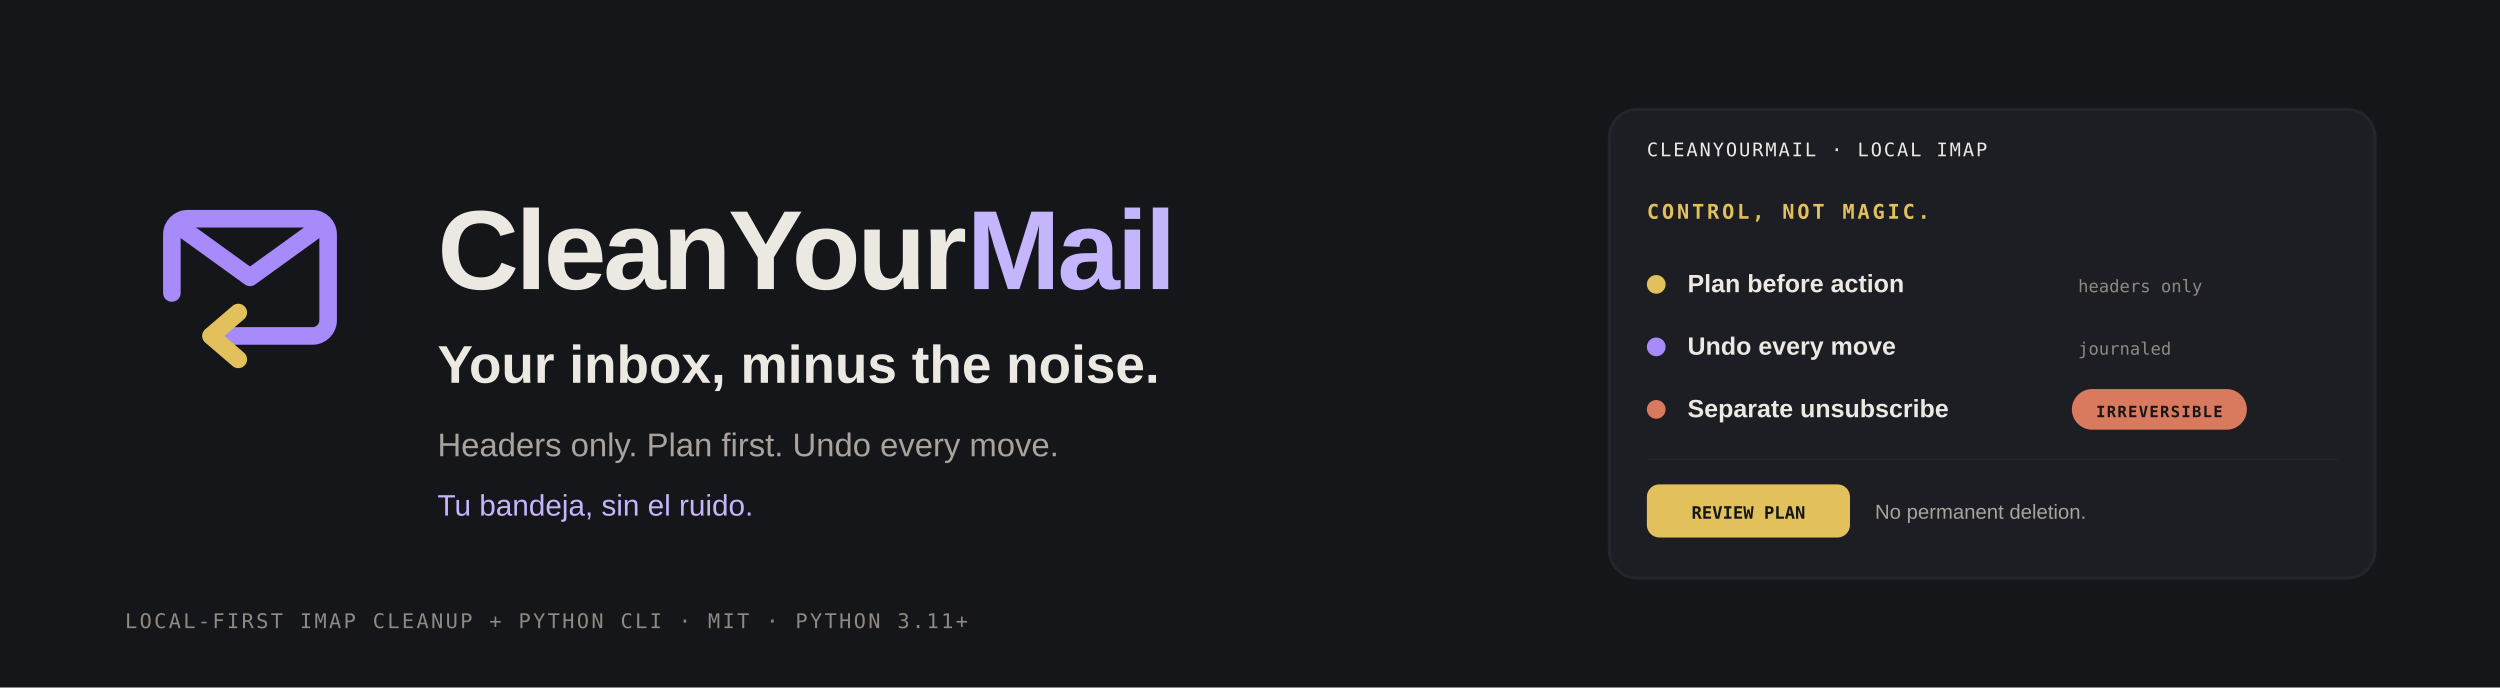
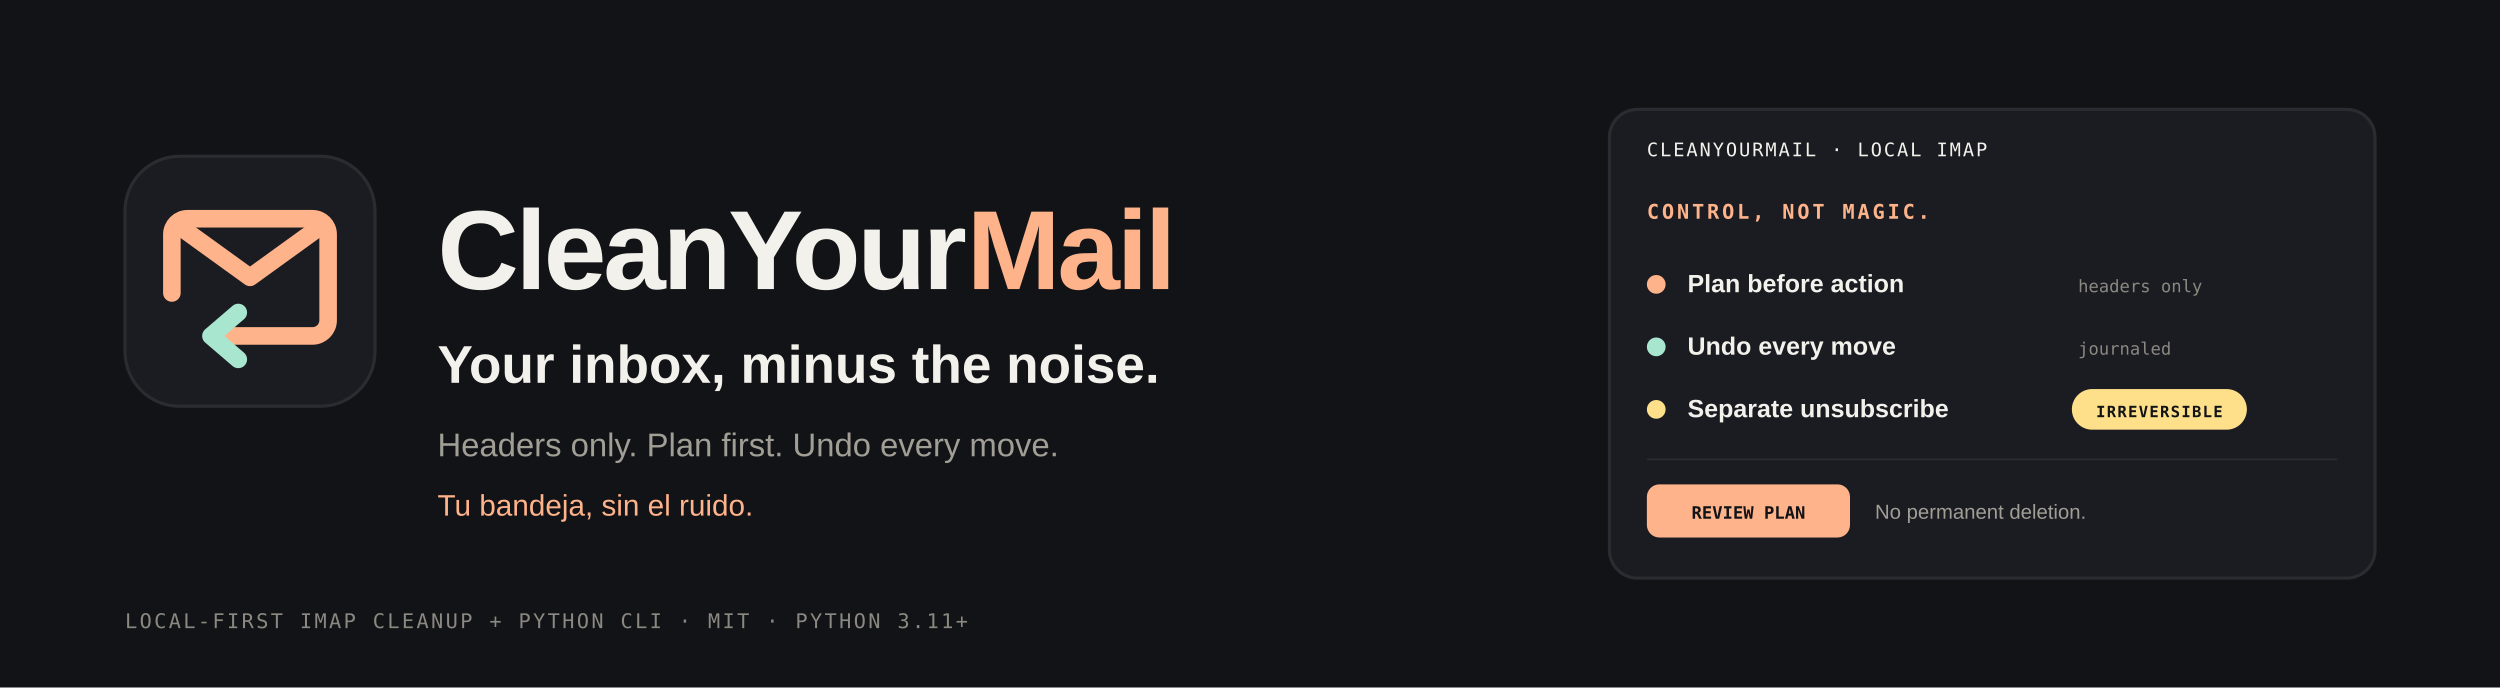
<svg xmlns="http://www.w3.org/2000/svg" width="1600" height="440" viewBox="0 0 1600 440" role="img" aria-labelledby="title desc">
-   <rect width="1600" height="440" fill="#15161A" />
-   <rect x="80" y="100" width="160" height="160" rx="35" fill="#15161A" />
+   <rect width="1600" height="440" fill="#121316" />
+   <rect x="80" y="100" width="160" height="160" rx="35" fill="#1B1C21" stroke="#2A2C31" stroke-width="2" />
  <g transform="translate(80 100) scale(2.5)" fill="none" stroke-linecap="round" stroke-linejoin="round">
-     <path d="M12 35 V20 A4 4 0 0 1 16 16 H48 A4 4 0 0 1 52 20 V42 A4 4 0 0 1 48 46 H23" stroke="#A78BFA" stroke-width="4.5" />
-     <path d="M14 18 L32 31 L50 18" stroke="#A78BFA" stroke-width="4.5" />
-     <path d="M29 40 L22 46 L29 52" stroke="#E2C15C" stroke-width="4.5" />
+     <path d="M12 35 V20 A4 4 0 0 1 16 16 H48 A4 4 0 0 1 52 20 V42 A4 4 0 0 1 48 46 H23" stroke="#FFB38A" stroke-width="4.5" />
+     <path d="M14 18 L32 31 L50 18" stroke="#FFB38A" stroke-width="4.5" />
+     <path d="M29 40 L22 46 L29 52" stroke="#A8E6CF" stroke-width="4.5" />
  </g>
-   <text x="280" y="185" fill="#ECE9E2" font-family="Segoe UI, Helvetica Neue, Arial, sans-serif" font-size="72" font-weight="700" letter-spacing="-2">CleanYour<tspan fill="#C4B5FD">Mail</tspan>
+   <text x="280" y="185" fill="#F3F1EC" font-family="Segoe UI, Helvetica Neue, Arial, sans-serif" font-size="72" font-weight="700" letter-spacing="-2">CleanYour<tspan fill="#FFB38A">Mail</tspan>
  </text>
-   <text x="280" y="245" fill="#ECE9E2" font-family="Segoe UI, Helvetica Neue, Arial, sans-serif" font-size="34" font-weight="600">Your inbox, minus the noise.</text>
-   <text x="280" y="292" fill="#A8A39B" font-family="Segoe UI, Helvetica Neue, Arial, sans-serif" font-size="21">Headers only. Plan first. Undo every move.</text>
-   <text x="280" y="330" fill="#C4B5FD" font-family="Segoe UI, Helvetica Neue, Arial, sans-serif" font-size="19">Tu bandeja, sin el ruido.</text>
-   <text x="80" y="402" fill="#8E8A82" font-family="Consolas, Menlo, monospace" font-size="13" letter-spacing="1.5">LOCAL-FIRST IMAP CLEANUP + PYTHON CLI · MIT · PYTHON 3.11+</text>
-   <rect x="1030" y="70" width="490" height="300" rx="18" fill="#1C1E24" stroke="#23252D" stroke-width="2" />
-   <text x="1054" y="100" fill="#ECE9E2" font-family="Consolas, Menlo, monospace" font-size="12" letter-spacing="1.2">CLEANYOURMAIL · LOCAL IMAP</text>
-   <text x="1054" y="140" fill="#E2C15C" font-family="Consolas, Menlo, monospace" font-size="13" font-weight="700" letter-spacing="1.8">CONTROL, NOT MAGIC.</text>
-   <circle cx="1060" cy="182" r="6" fill="#E2C15C" />
-   <text x="1080" y="187" fill="#ECE9E2" font-family="Segoe UI, Helvetica Neue, Arial, sans-serif" font-size="16" font-weight="600">Plan before action</text>
-   <text x="1330" y="187" fill="#8E8A82" font-family="Consolas, Menlo, monospace" font-size="11">headers only</text>
-   <circle cx="1060" cy="222" r="6" fill="#A78BFA" />
-   <text x="1080" y="227" fill="#ECE9E2" font-family="Segoe UI, Helvetica Neue, Arial, sans-serif" font-size="16" font-weight="600">Undo every move</text>
-   <text x="1330" y="227" fill="#8E8A82" font-family="Consolas, Menlo, monospace" font-size="11">journaled</text>
-   <circle cx="1060" cy="262" r="6" fill="#D97A5E" />
-   <text x="1080" y="267" fill="#ECE9E2" font-family="Segoe UI, Helvetica Neue, Arial, sans-serif" font-size="16" font-weight="600">Separate unsubscribe</text>
-   <rect x="1326" y="249" width="112" height="26" rx="13" fill="#D97A5E" />
-   <text x="1382" y="267" text-anchor="middle" fill="#15161A" font-family="Consolas, Menlo, monospace" font-size="10" font-weight="700" letter-spacing="0.8">IRREVERSIBLE</text>
-   <line x1="1054" y1="294" x2="1496" y2="294" stroke="#23252D" stroke-width="1" />
-   <rect x="1054" y="310" width="130" height="34" rx="8" fill="#E2C15C" />
-   <text x="1119" y="332" text-anchor="middle" fill="#15161A" font-family="Consolas, Menlo, monospace" font-size="11" font-weight="700">REVIEW PLAN</text>
-   <text x="1200" y="332" fill="#A8A39B" font-family="Segoe UI, Helvetica Neue, Arial, sans-serif" font-size="13">No permanent deletion.</text>
+   <text x="280" y="245" fill="#F3F1EC" font-family="Segoe UI, Helvetica Neue, Arial, sans-serif" font-size="34" font-weight="600">Your inbox, minus the noise.</text>
+   <text x="280" y="292" fill="#A19E96" font-family="Segoe UI, Helvetica Neue, Arial, sans-serif" font-size="21">Headers only. Plan first. Undo every move.</text>
+   <text x="280" y="330" fill="#FFB38A" font-family="Segoe UI, Helvetica Neue, Arial, sans-serif" font-size="19">Tu bandeja, sin el ruido.</text>
+   <text x="80" y="402" fill="#8B8881" font-family="Consolas, Menlo, monospace" font-size="13" letter-spacing="1.5">LOCAL-FIRST IMAP CLEANUP + PYTHON CLI · MIT · PYTHON 3.11+</text>
+   <rect x="1030" y="70" width="490" height="300" rx="18" fill="#1B1C21" stroke="#2A2C31" stroke-width="2" />
+   <text x="1054" y="100" fill="#F3F1EC" font-family="Consolas, Menlo, monospace" font-size="12" letter-spacing="1.2">CLEANYOURMAIL · LOCAL IMAP</text>
+   <text x="1054" y="140" fill="#FFB38A" font-family="Consolas, Menlo, monospace" font-size="13" font-weight="700" letter-spacing="1.8">CONTROL, NOT MAGIC.</text>
+   <circle cx="1060" cy="182" r="6" fill="#FFB38A" />
+   <text x="1080" y="187" fill="#F3F1EC" font-family="Segoe UI, Helvetica Neue, Arial, sans-serif" font-size="16" font-weight="600">Plan before action</text>
+   <text x="1330" y="187" fill="#8B8881" font-family="Consolas, Menlo, monospace" font-size="11">headers only</text>
+   <circle cx="1060" cy="222" r="6" fill="#A8E6CF" />
+   <text x="1080" y="227" fill="#F3F1EC" font-family="Segoe UI, Helvetica Neue, Arial, sans-serif" font-size="16" font-weight="600">Undo every move</text>
+   <text x="1330" y="227" fill="#8B8881" font-family="Consolas, Menlo, monospace" font-size="11">journaled</text>
+   <circle cx="1060" cy="262" r="6" fill="#FFE08A" />
+   <text x="1080" y="267" fill="#F3F1EC" font-family="Segoe UI, Helvetica Neue, Arial, sans-serif" font-size="16" font-weight="600">Separate unsubscribe</text>
+   <rect x="1326" y="249" width="112" height="26" rx="13" fill="#FFE08A" />
+   <text x="1382" y="267" text-anchor="middle" fill="#121316" font-family="Consolas, Menlo, monospace" font-size="10" font-weight="700" letter-spacing="0.8">IRREVERSIBLE</text>
+   <line x1="1054" y1="294" x2="1496" y2="294" stroke="#2A2C31" stroke-width="1" />
+   <rect x="1054" y="310" width="130" height="34" rx="8" fill="#FFB38A" />
+   <text x="1119" y="332" text-anchor="middle" fill="#121316" font-family="Consolas, Menlo, monospace" font-size="11" font-weight="700">REVIEW PLAN</text>
+   <text x="1200" y="332" fill="#A19E96" font-family="Segoe UI, Helvetica Neue, Arial, sans-serif" font-size="13">No permanent deletion.</text>
</svg>
